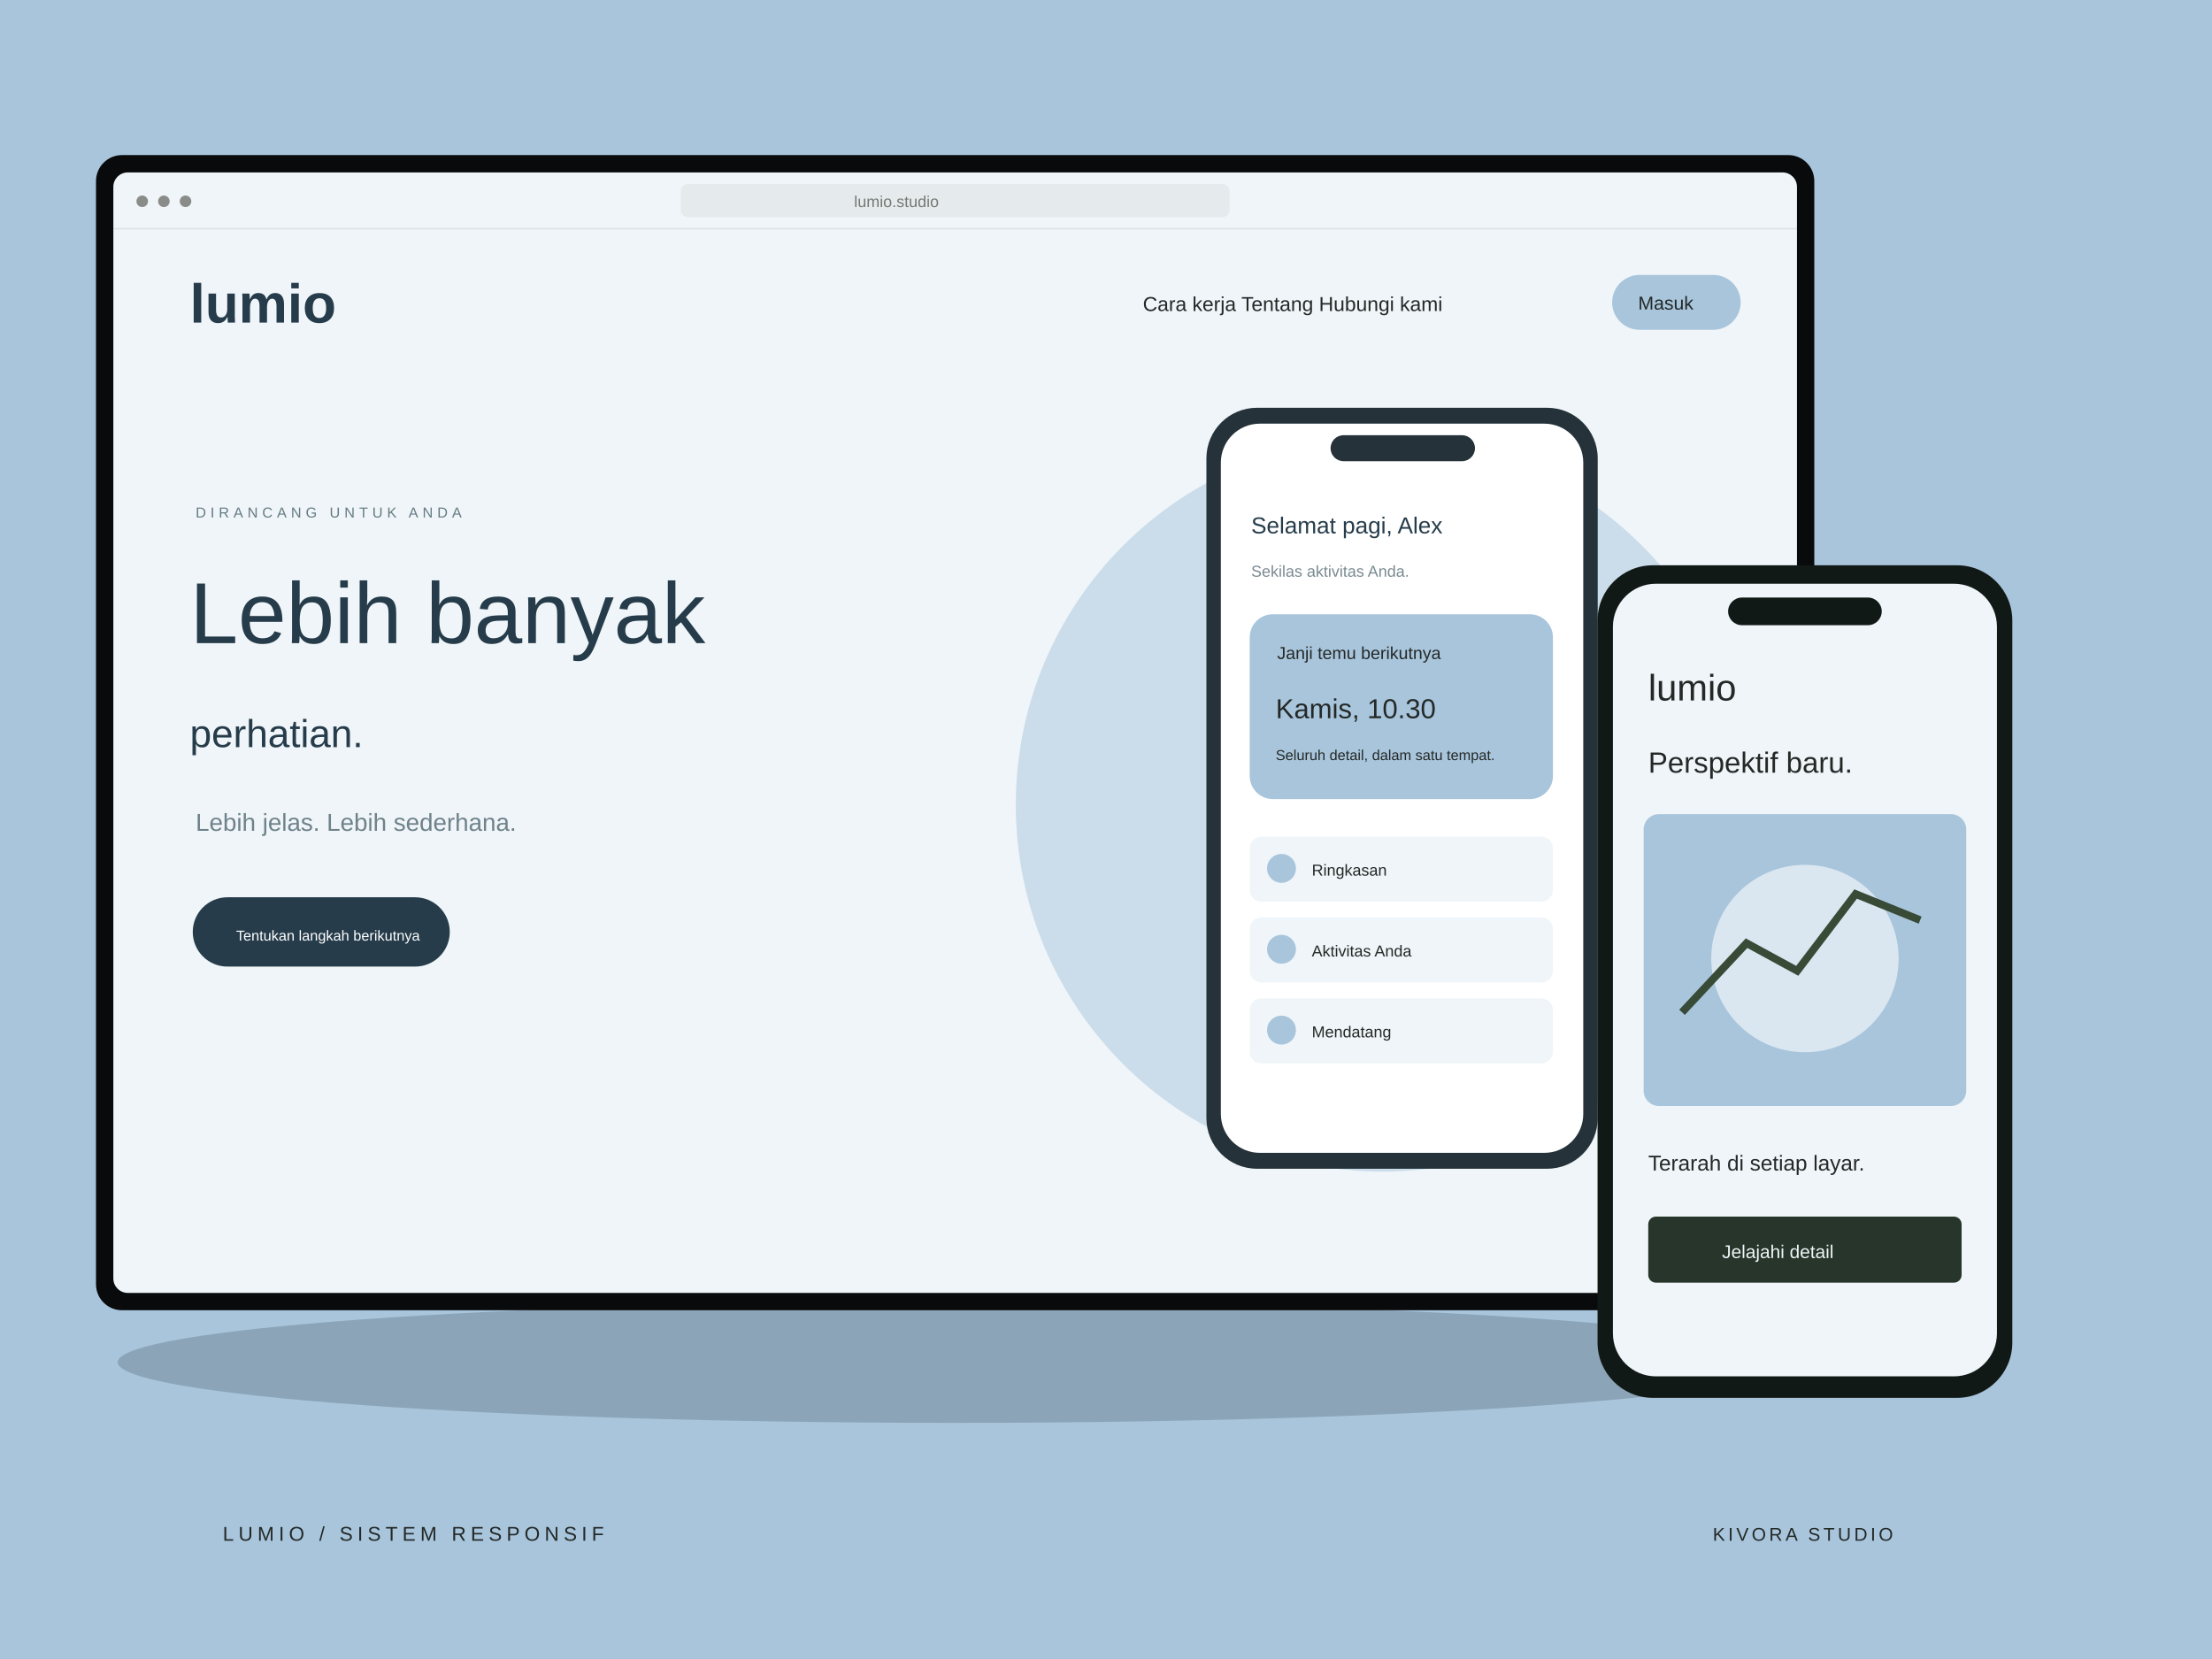
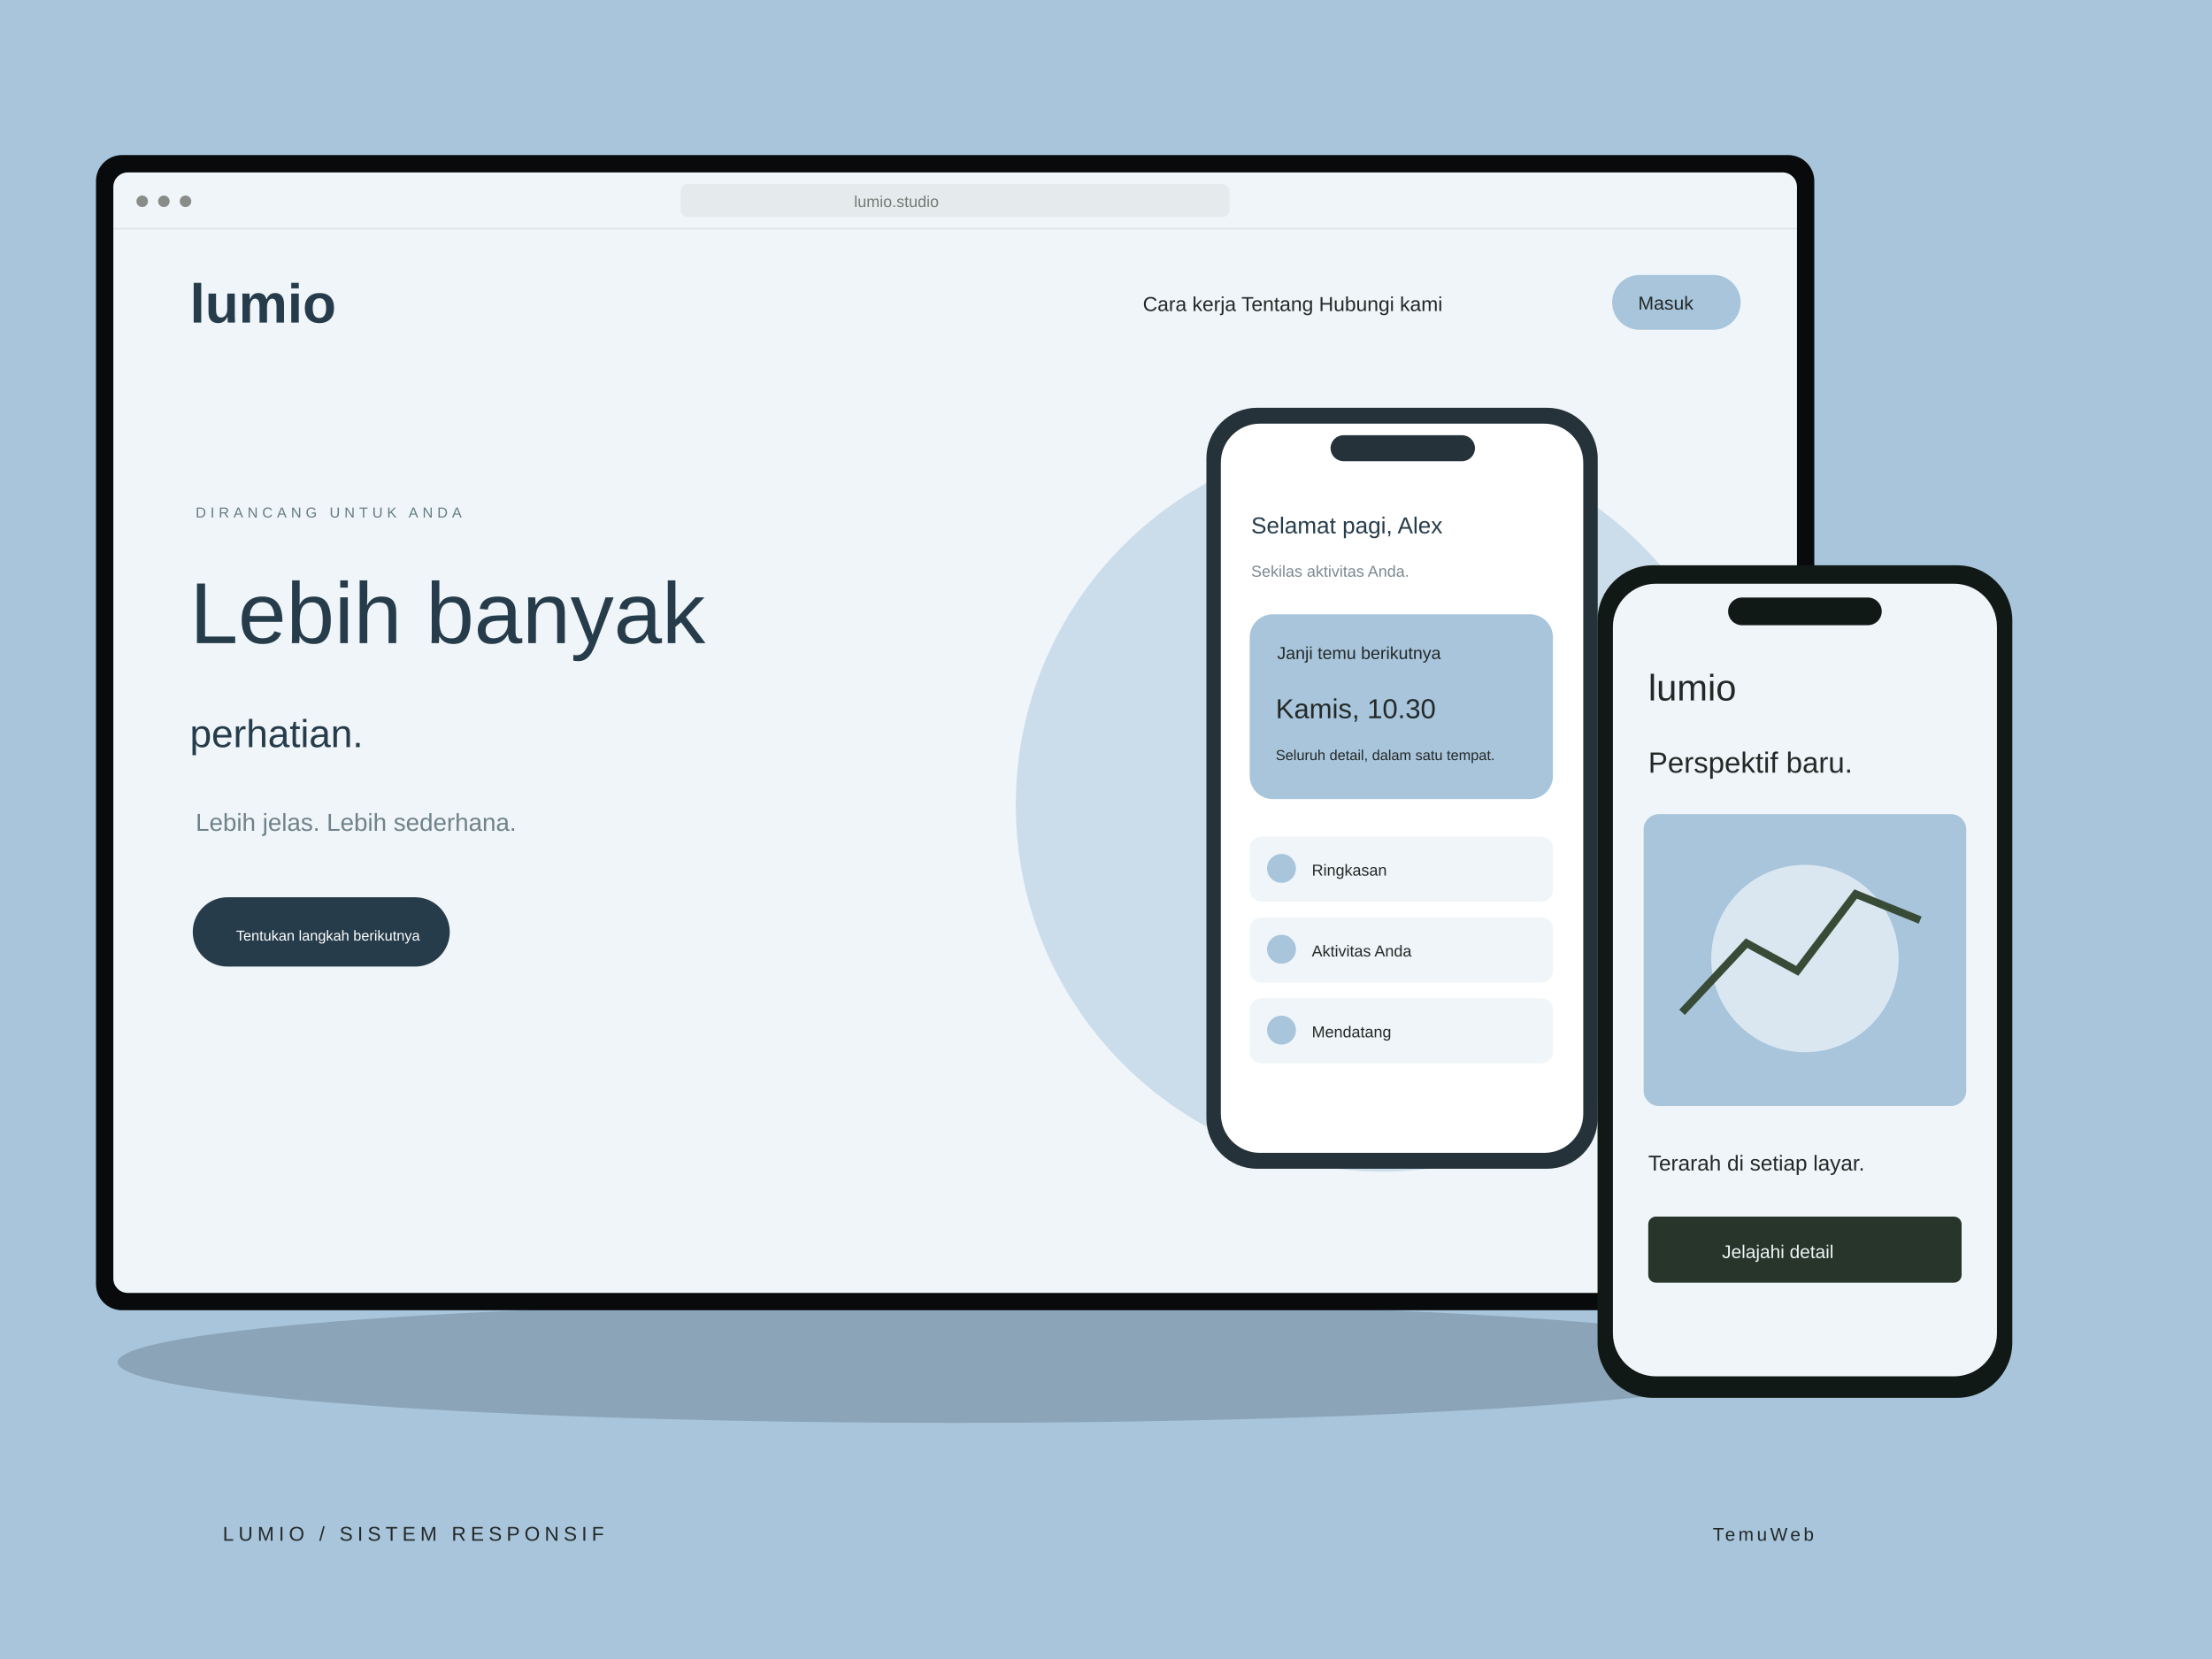
<svg xmlns="http://www.w3.org/2000/svg" width="1440" height="1080" viewBox="0 0 1440 1080">
  <rect width="1440" height="1080" fill="#a8c5dc" />
  <g transform="translate(-55 -25) scale(.94)">
    <rect width="1440" height="1080" fill="#a8c5dc" />
    <ellipse cx="720" cy="970" rx="580" ry="42" fill="#000" opacity=".17" />
    <rect x="125" y="134" width="1190" height="800" rx="18" fill="#080a0c" />
    <rect x="137" y="146" width="1166" height="776" rx="10" fill="#eff5f8" />
    <path d="M137 185h1166" stroke="#aaa" stroke-opacity=".25" />
    <circle cx="157" cy="166" r="4" fill="#8a8c89" />
    <circle cx="172" cy="166" r="4" fill="#8a8c89" />
    <circle cx="187" cy="166" r="4" fill="#8a8c89" />
    <rect x="530" y="154" width="380" height="23" rx="5" fill="#000" opacity=".045" />
    <text x="650" y="170" font-family="Arial,Helvetica,sans-serif" font-size="11" fill="#757972">lumio.studio</text>
    <text x="190" y="250" font-family="Arial,Helvetica,sans-serif" font-size="38" fill="#263c4b" font-weight="bold">lumio</text>
    <text x="850" y="242" font-family="Arial,Helvetica,sans-serif" font-size="14" fill="#242927">Cara kerja     Tentang     Hubungi kami</text>
    <rect x="1175" y="217" width="89" height="38" rx="19" fill="#a8c5dc" />
    <text x="1193" y="241" font-family="Arial,Helvetica,sans-serif" font-size="13" fill="#242927">Masuk</text>
    <circle cx="1016" cy="584" r="254" fill="#a8c5dc" opacity=".5" />
    <text x="194" y="385" font-family="Arial,Helvetica,sans-serif" font-size="10" fill="#657a83" letter-spacing="3">DIRANCANG UNTUK ANDA</text>
    <text x="190" y="472" font-family="Arial,Helvetica,sans-serif" font-size="60" fill="#263c4b">Lebih banyak</text>
    <text x="190" y="544" font-family="Arial,Helvetica,sans-serif" font-size="27" fill="#263c4b">perhatian.</text>
    <text x="194" y="602" font-family="Arial,Helvetica,sans-serif" font-size="17" fill="#6f828b">Lebih jelas. Lebih sederhana.</text>
    <rect x="192" y="648" width="178" height="48" rx="24" fill="#263c4b" />
    <text x="222" y="678" font-family="Arial,Helvetica,sans-serif" font-size="10" fill="#fff">Tentukan langkah berikutnya</text>
    <rect x="894" y="309" width="271" height="527" rx="35" fill="#25323a" />
    <rect x="904" y="320" width="251" height="505" rx="27" fill="#fff" />
    <rect x="980" y="328" width="100" height="18" rx="9" fill="#25323a" />
    <text x="925" y="396" font-family="Arial,Helvetica,sans-serif" font-size="16" fill="#263c4b">Selamat pagi, Alex</text>
    <text x="925" y="426" font-family="Arial,Helvetica,sans-serif" font-size="11" fill="#7a8a91">Sekilas aktivitas Anda.</text>
    <rect x="924" y="452" width="210" height="128" rx="16" fill="#a8c5dc" />
    <text x="943" y="483" font-family="Arial,Helvetica,sans-serif" font-size="12" fill="#242927">Janji temu berikutnya</text>
    <text x="942" y="524" font-family="Arial,Helvetica,sans-serif" font-size="19" fill="#242927">Kamis, 10.30</text>
    <text x="942" y="553" font-family="Arial,Helvetica,sans-serif" font-size="10" fill="#242927">Seluruh detail, dalam satu tempat.</text>
    <rect x="924" y="606" width="210" height="45" rx="8" fill="#eff5f8" />
    <circle cx="946" cy="628" r="10" fill="#a8c5dc" />
    <text x="967" y="633" font-family="Arial,Helvetica,sans-serif" font-size="11" fill="#242927">Ringkasan</text>
    <rect x="924" y="662" width="210" height="45" rx="8" fill="#eff5f8" />
    <circle cx="946" cy="684" r="10" fill="#a8c5dc" />
    <text x="967" y="689" font-family="Arial,Helvetica,sans-serif" font-size="11" fill="#242927">Aktivitas Anda</text>
    <rect x="924" y="718" width="210" height="45" rx="8" fill="#eff5f8" />
    <circle cx="946" cy="740" r="10" fill="#a8c5dc" />
    <text x="967" y="745" font-family="Arial,Helvetica,sans-serif" font-size="11" fill="#242927">Mendatang</text>
  </g>
  <rect x="1040" y="368" width="270" height="542" rx="36" fill="#111917" />
  <rect x="1050" y="380" width="250" height="516" rx="28" fill="#eff5f8" />
  <rect x="1125" y="389" width="100" height="18" rx="9" fill="#111917" />
  <text x="1073" y="456" font-family="Arial,Helvetica,sans-serif" font-size="24" fill="#242927">lumio</text>
  <text x="1073" y="503" font-family="Arial,Helvetica,sans-serif" font-size="19" fill="#242927">Perspektif baru.</text>
  <rect x="1070" y="530" width="210" height="190" rx="10" fill="#a8c5dc" />
  <circle cx="1175" cy="624" r="61" fill="#eff5f8" opacity=".7" />
  <path d="M1095 659L1137 614L1170 632L1208 582L1250 599" fill="none" stroke="#384b37" stroke-width="5" />
  <text x="1073" y="762" font-family="Arial,Helvetica,sans-serif" font-size="14" fill="#242927">Terarah di setiap layar.</text>
  <rect x="1073" y="792" width="204" height="43" rx="5" fill="#27352a" />
  <text x="1121" y="819" font-family="Arial,Helvetica,sans-serif" font-size="12" fill="#eff5f8">Jelajahi detail</text>
  <text x="145" y="1003" font-family="Arial,Helvetica,sans-serif" font-size="13" fill="#242927" letter-spacing="3">LUMIO / SISTEM RESPONSIF</text>
-   <text x="1115" y="1003" font-family="Arial,Helvetica,sans-serif" font-size="12" fill="#242927" letter-spacing="2">KIVORA STUDIO</text>
+   <text x="1115" y="1003" font-family="Arial,Helvetica,sans-serif" font-size="12" fill="#242927" letter-spacing="2">TemuWeb</text>
</svg>
